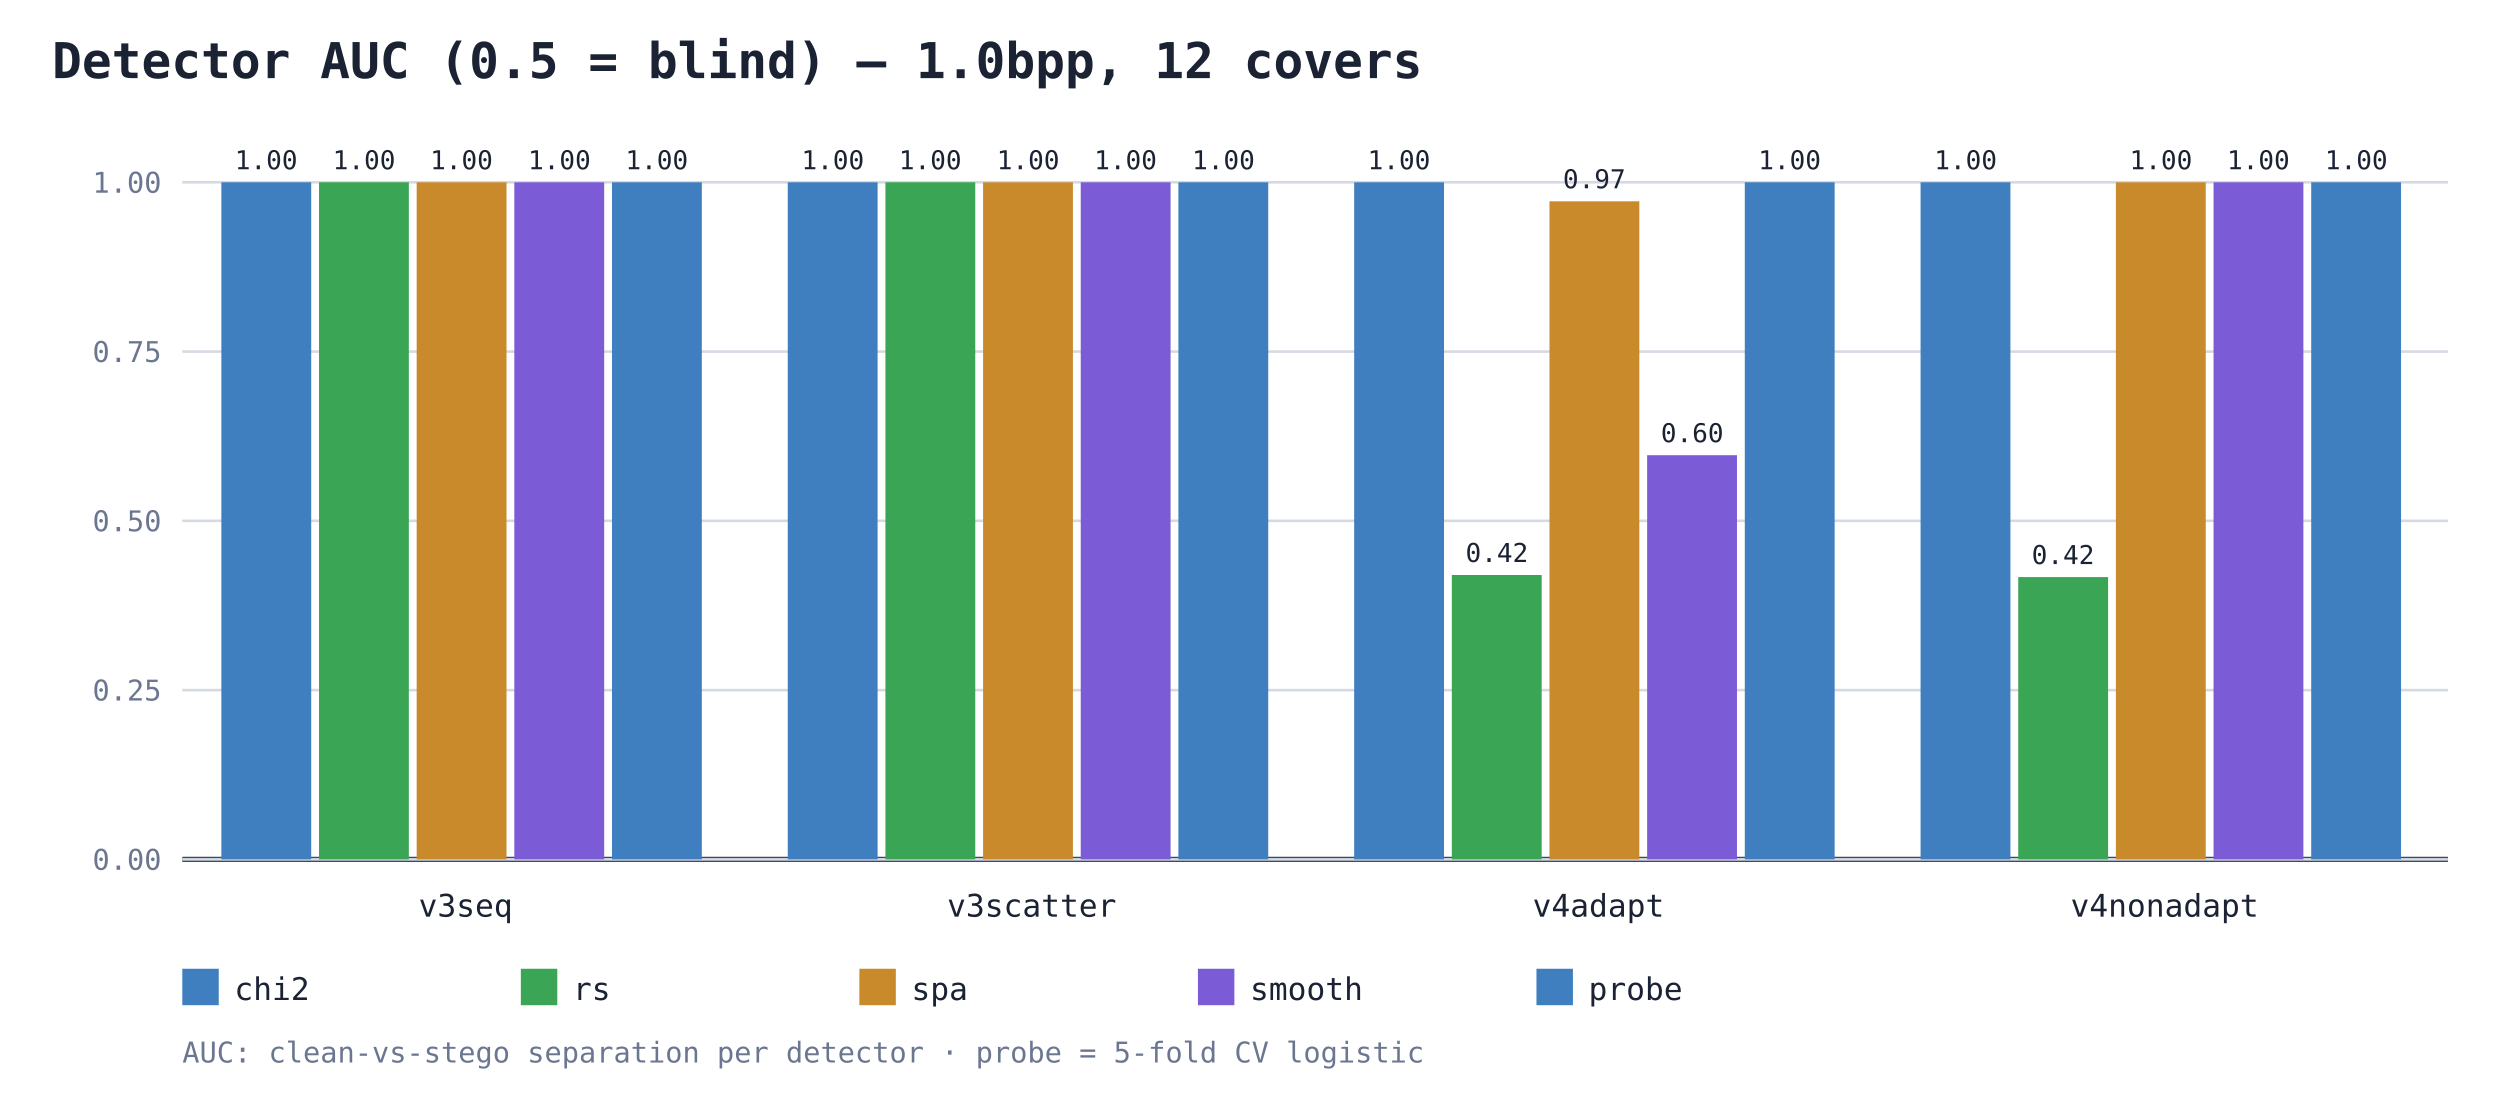
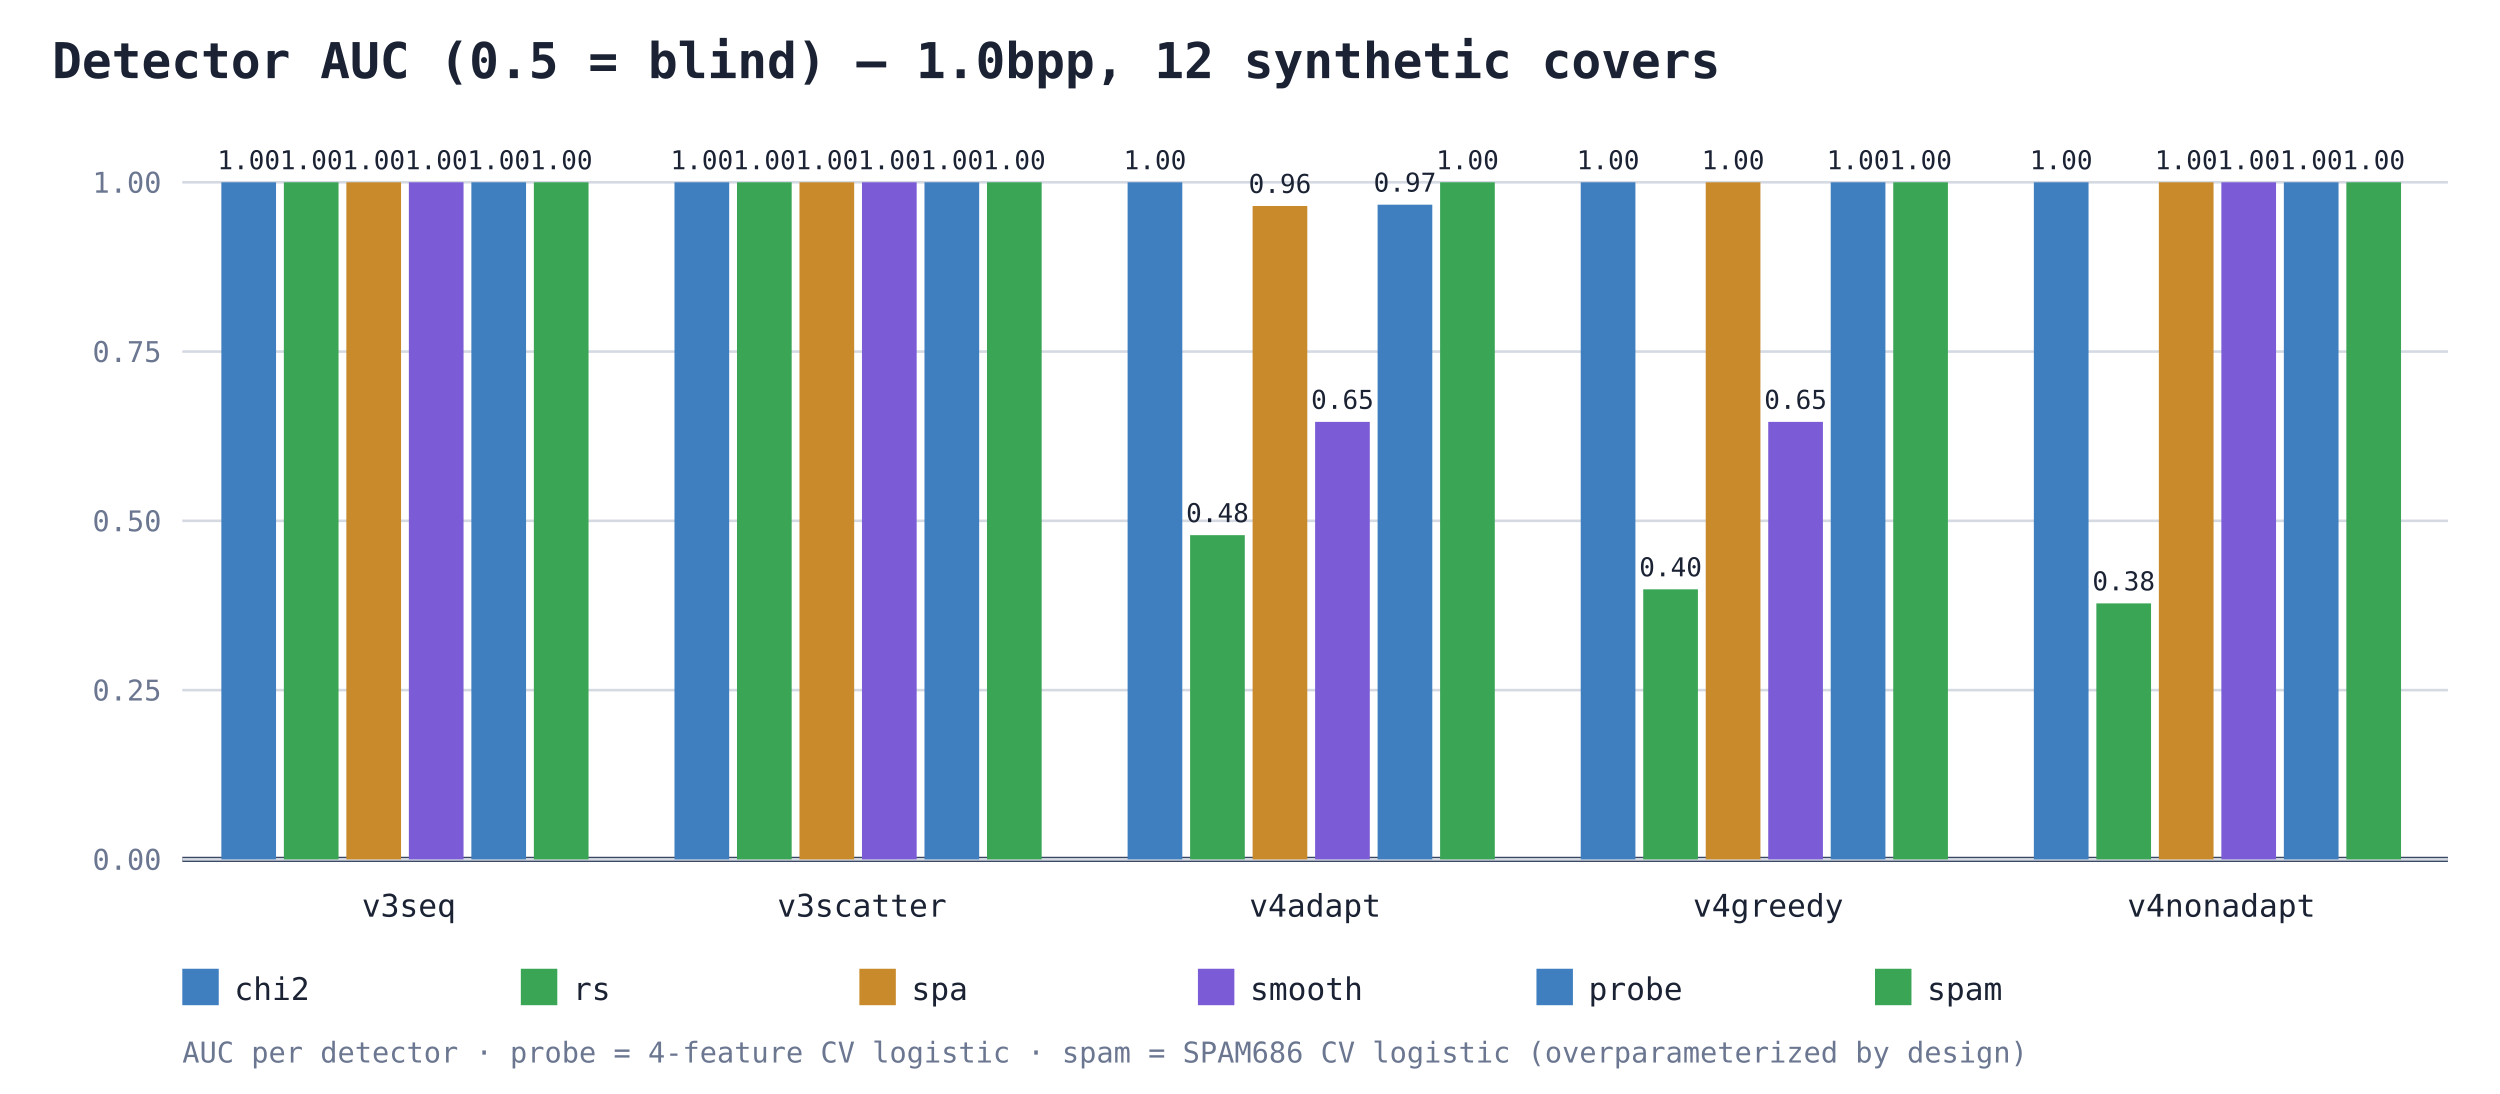
<svg xmlns="http://www.w3.org/2000/svg" width="960" height="420" viewBox="0 0 960 420" font-family="ui-monospace, Consolas, monospace">
-   <text x="20" y="30" font-size="19" font-weight="bold" fill="#1a2233">Detector AUC (0.5 = blind) — 1.0bpp, 12 covers</text>
+   <text x="20" y="30" font-size="19" font-weight="bold" fill="#1a2233">Detector AUC (0.5 = blind) — 1.0bpp, 12 synthetic covers</text>
  <line x1="70" y1="330" x2="940" y2="330" stroke="#3a4763" stroke-width="2" />
  <line x1="70" y1="330" x2="940" y2="330" stroke="#d4d9e2" />
  <text x="62" y="334" font-size="11" fill="#6b7690" text-anchor="end">0.00</text>
  <line x1="70" y1="265" x2="940" y2="265" stroke="#d4d9e2" />
  <text x="62" y="269" font-size="11" fill="#6b7690" text-anchor="end">0.25</text>
  <line x1="70" y1="200" x2="940" y2="200" stroke="#d4d9e2" />
  <text x="62" y="204" font-size="11" fill="#6b7690" text-anchor="end">0.50</text>
  <line x1="70" y1="135" x2="940" y2="135" stroke="#d4d9e2" />
  <text x="62" y="139" font-size="11" fill="#6b7690" text-anchor="end">0.75</text>
  <line x1="70" y1="70" x2="940" y2="70" stroke="#d4d9e2" />
  <text x="62" y="74" font-size="11" fill="#6b7690" text-anchor="end">1.00</text>
-   <rect x="85.0" y="70.0" width="34.5" height="260.0" fill="#3f7fbf" />
-   <text x="102.2" y="65.0" font-size="10" fill="#1a2233" text-anchor="middle">1.00</text>
-   <rect x="122.5" y="70.0" width="34.5" height="260.0" fill="#3aa655" />
-   <text x="139.8" y="65.0" font-size="10" fill="#1a2233" text-anchor="middle">1.00</text>
-   <rect x="160.0" y="70.0" width="34.5" height="260.0" fill="#c98a2b" />
-   <text x="177.2" y="65.0" font-size="10" fill="#1a2233" text-anchor="middle">1.00</text>
-   <rect x="197.5" y="70.0" width="34.5" height="260.0" fill="#7c5cd6" />
-   <text x="214.8" y="65.0" font-size="10" fill="#1a2233" text-anchor="middle">1.00</text>
-   <rect x="235.0" y="70.0" width="34.5" height="260.0" fill="#3f7fbf" />
-   <text x="252.2" y="65.0" font-size="10" fill="#1a2233" text-anchor="middle">1.00</text>
-   <text x="178.8" y="352" font-size="12" fill="#1a2233" text-anchor="middle">v3seq</text>
-   <rect x="302.5" y="70.0" width="34.5" height="260.0" fill="#3f7fbf" />
-   <text x="319.8" y="65.0" font-size="10" fill="#1a2233" text-anchor="middle">1.00</text>
-   <rect x="340.0" y="70.0" width="34.5" height="260.0" fill="#3aa655" />
-   <text x="357.2" y="65.0" font-size="10" fill="#1a2233" text-anchor="middle">1.00</text>
-   <rect x="377.5" y="70.0" width="34.5" height="260.0" fill="#c98a2b" />
-   <text x="394.8" y="65.0" font-size="10" fill="#1a2233" text-anchor="middle">1.00</text>
-   <rect x="415.0" y="70.0" width="34.5" height="260.0" fill="#7c5cd6" />
-   <text x="432.2" y="65.0" font-size="10" fill="#1a2233" text-anchor="middle">1.00</text>
-   <rect x="452.5" y="70.0" width="34.5" height="260.0" fill="#3f7fbf" />
-   <text x="469.8" y="65.0" font-size="10" fill="#1a2233" text-anchor="middle">1.00</text>
-   <text x="396.2" y="352" font-size="12" fill="#1a2233" text-anchor="middle">v3scatter</text>
-   <rect x="520.0" y="70.0" width="34.5" height="260.0" fill="#3f7fbf" />
-   <text x="537.2" y="65.0" font-size="10" fill="#1a2233" text-anchor="middle">1.00</text>
-   <rect x="557.5" y="220.8" width="34.5" height="109.2" fill="#3aa655" />
-   <text x="574.8" y="215.8" font-size="10" fill="#1a2233" text-anchor="middle">0.42</text>
-   <rect x="595.0" y="77.3" width="34.5" height="252.7" fill="#c98a2b" />
-   <text x="612.2" y="72.3" font-size="10" fill="#1a2233" text-anchor="middle">0.97</text>
-   <rect x="632.5" y="174.8" width="34.5" height="155.2" fill="#7c5cd6" />
-   <text x="649.8" y="169.8" font-size="10" fill="#1a2233" text-anchor="middle">0.60</text>
-   <rect x="670.0" y="70.0" width="34.5" height="260.0" fill="#3f7fbf" />
-   <text x="687.2" y="65.0" font-size="10" fill="#1a2233" text-anchor="middle">1.00</text>
-   <text x="613.8" y="352" font-size="12" fill="#1a2233" text-anchor="middle">v4adapt</text>
-   <rect x="737.5" y="70.0" width="34.5" height="260.0" fill="#3f7fbf" />
-   <text x="754.8" y="65.0" font-size="10" fill="#1a2233" text-anchor="middle">1.00</text>
-   <rect x="775.0" y="221.6" width="34.5" height="108.4" fill="#3aa655" />
-   <text x="792.2" y="216.6" font-size="10" fill="#1a2233" text-anchor="middle">0.42</text>
-   <rect x="812.5" y="70.0" width="34.5" height="260.0" fill="#c98a2b" />
-   <text x="829.8" y="65.0" font-size="10" fill="#1a2233" text-anchor="middle">1.00</text>
-   <rect x="850.0" y="70.0" width="34.5" height="260.0" fill="#7c5cd6" />
-   <text x="867.2" y="65.0" font-size="10" fill="#1a2233" text-anchor="middle">1.00</text>
-   <rect x="887.5" y="70.0" width="34.5" height="260.0" fill="#3f7fbf" />
-   <text x="904.8" y="65.0" font-size="10" fill="#1a2233" text-anchor="middle">1.00</text>
-   <text x="831.2" y="352" font-size="12" fill="#1a2233" text-anchor="middle">v4nonadapt</text>
+   <rect x="85.0" y="70.0" width="21.0" height="260.0" fill="#3f7fbf" />
+   <text x="95.5" y="65.0" font-size="10" fill="#1a2233" text-anchor="middle">1.00</text>
+   <rect x="109.0" y="70.0" width="21.0" height="260.0" fill="#3aa655" />
+   <text x="119.5" y="65.0" font-size="10" fill="#1a2233" text-anchor="middle">1.00</text>
+   <rect x="133.0" y="70.0" width="21.0" height="260.0" fill="#c98a2b" />
+   <text x="143.5" y="65.0" font-size="10" fill="#1a2233" text-anchor="middle">1.00</text>
+   <rect x="157.0" y="70.0" width="21.0" height="260.0" fill="#7c5cd6" />
+   <text x="167.5" y="65.0" font-size="10" fill="#1a2233" text-anchor="middle">1.00</text>
+   <rect x="181.0" y="70.0" width="21.0" height="260.0" fill="#3f7fbf" />
+   <text x="191.5" y="65.0" font-size="10" fill="#1a2233" text-anchor="middle">1.00</text>
+   <rect x="205.0" y="70.0" width="21.0" height="260.0" fill="#3aa655" />
+   <text x="215.5" y="65.0" font-size="10" fill="#1a2233" text-anchor="middle">1.00</text>
+   <text x="157.0" y="352" font-size="12" fill="#1a2233" text-anchor="middle">v3seq</text>
+   <rect x="259.0" y="70.0" width="21.0" height="260.0" fill="#3f7fbf" />
+   <text x="269.5" y="65.0" font-size="10" fill="#1a2233" text-anchor="middle">1.00</text>
+   <rect x="283.0" y="70.0" width="21.0" height="260.0" fill="#3aa655" />
+   <text x="293.5" y="65.0" font-size="10" fill="#1a2233" text-anchor="middle">1.00</text>
+   <rect x="307.0" y="70.0" width="21.0" height="260.0" fill="#c98a2b" />
+   <text x="317.5" y="65.0" font-size="10" fill="#1a2233" text-anchor="middle">1.00</text>
+   <rect x="331.0" y="70.0" width="21.0" height="260.0" fill="#7c5cd6" />
+   <text x="341.5" y="65.0" font-size="10" fill="#1a2233" text-anchor="middle">1.00</text>
+   <rect x="355.0" y="70.0" width="21.0" height="260.0" fill="#3f7fbf" />
+   <text x="365.5" y="65.0" font-size="10" fill="#1a2233" text-anchor="middle">1.00</text>
+   <rect x="379.0" y="70.0" width="21.0" height="260.0" fill="#3aa655" />
+   <text x="389.5" y="65.0" font-size="10" fill="#1a2233" text-anchor="middle">1.00</text>
+   <text x="331.0" y="352" font-size="12" fill="#1a2233" text-anchor="middle">v3scatter</text>
+   <rect x="433.0" y="70.0" width="21.0" height="260.0" fill="#3f7fbf" />
+   <text x="443.5" y="65.0" font-size="10" fill="#1a2233" text-anchor="middle">1.00</text>
+   <rect x="457.0" y="205.5" width="21.0" height="124.5" fill="#3aa655" />
+   <text x="467.5" y="200.5" font-size="10" fill="#1a2233" text-anchor="middle">0.48</text>
+   <rect x="481.0" y="79.1" width="21.0" height="250.9" fill="#c98a2b" />
+   <text x="491.5" y="74.1" font-size="10" fill="#1a2233" text-anchor="middle">0.96</text>
+   <rect x="505.0" y="162.0" width="21.0" height="168.0" fill="#7c5cd6" />
+   <text x="515.5" y="157.0" font-size="10" fill="#1a2233" text-anchor="middle">0.65</text>
+   <rect x="529.0" y="78.6" width="21.0" height="251.4" fill="#3f7fbf" />
+   <text x="539.5" y="73.6" font-size="10" fill="#1a2233" text-anchor="middle">0.97</text>
+   <rect x="553.0" y="70.0" width="21.0" height="260.0" fill="#3aa655" />
+   <text x="563.5" y="65.0" font-size="10" fill="#1a2233" text-anchor="middle">1.00</text>
+   <text x="505.0" y="352" font-size="12" fill="#1a2233" text-anchor="middle">v4adapt</text>
+   <rect x="607.0" y="70.0" width="21.0" height="260.0" fill="#3f7fbf" />
+   <text x="617.5" y="65.0" font-size="10" fill="#1a2233" text-anchor="middle">1.00</text>
+   <rect x="631.0" y="226.3" width="21.0" height="103.7" fill="#3aa655" />
+   <text x="641.5" y="221.3" font-size="10" fill="#1a2233" text-anchor="middle">0.40</text>
+   <rect x="655.0" y="70.0" width="21.0" height="260.0" fill="#c98a2b" />
+   <text x="665.5" y="65.0" font-size="10" fill="#1a2233" text-anchor="middle">1.00</text>
+   <rect x="679.0" y="162.0" width="21.0" height="168.0" fill="#7c5cd6" />
+   <text x="689.5" y="157.0" font-size="10" fill="#1a2233" text-anchor="middle">0.65</text>
+   <rect x="703.0" y="70.0" width="21.0" height="260.0" fill="#3f7fbf" />
+   <text x="713.5" y="65.0" font-size="10" fill="#1a2233" text-anchor="middle">1.00</text>
+   <rect x="727.0" y="70.0" width="21.0" height="260.0" fill="#3aa655" />
+   <text x="737.5" y="65.0" font-size="10" fill="#1a2233" text-anchor="middle">1.00</text>
+   <text x="679.0" y="352" font-size="12" fill="#1a2233" text-anchor="middle">v4greedy</text>
+   <rect x="781.0" y="70.0" width="21.0" height="260.0" fill="#3f7fbf" />
+   <text x="791.5" y="65.0" font-size="10" fill="#1a2233" text-anchor="middle">1.00</text>
+   <rect x="805.0" y="231.7" width="21.0" height="98.3" fill="#3aa655" />
+   <text x="815.5" y="226.7" font-size="10" fill="#1a2233" text-anchor="middle">0.38</text>
+   <rect x="829.0" y="70.0" width="21.0" height="260.0" fill="#c98a2b" />
+   <text x="839.5" y="65.0" font-size="10" fill="#1a2233" text-anchor="middle">1.00</text>
+   <rect x="853.0" y="70.0" width="21.0" height="260.0" fill="#7c5cd6" />
+   <text x="863.5" y="65.0" font-size="10" fill="#1a2233" text-anchor="middle">1.00</text>
+   <rect x="877.0" y="70.0" width="21.0" height="260.0" fill="#3f7fbf" />
+   <text x="887.5" y="65.0" font-size="10" fill="#1a2233" text-anchor="middle">1.00</text>
+   <rect x="901.0" y="70.0" width="21.0" height="260.0" fill="#3aa655" />
+   <text x="911.5" y="65.0" font-size="10" fill="#1a2233" text-anchor="middle">1.00</text>
+   <text x="853.0" y="352" font-size="12" fill="#1a2233" text-anchor="middle">v4nonadapt</text>
  <rect x="70" y="372" width="14" height="14" fill="#3f7fbf" />
  <text x="90" y="384" font-size="12" fill="#1a2233">chi2</text>
  <rect x="200" y="372" width="14" height="14" fill="#3aa655" />
  <text x="220" y="384" font-size="12" fill="#1a2233">rs</text>
  <rect x="330" y="372" width="14" height="14" fill="#c98a2b" />
  <text x="350" y="384" font-size="12" fill="#1a2233">spa</text>
  <rect x="460" y="372" width="14" height="14" fill="#7c5cd6" />
  <text x="480" y="384" font-size="12" fill="#1a2233">smooth</text>
  <rect x="590" y="372" width="14" height="14" fill="#3f7fbf" />
  <text x="610" y="384" font-size="12" fill="#1a2233">probe</text>
-   <text x="70" y="408" font-size="11" fill="#6b7690">AUC: clean-vs-stego separation per detector · probe = 5-fold CV logistic</text>
+   <rect x="720" y="372" width="14" height="14" fill="#3aa655" />
+   <text x="740" y="384" font-size="12" fill="#1a2233">spam</text>
+   <text x="70" y="408" font-size="11" fill="#6b7690">AUC per detector · probe = 4-feature CV logistic · spam = SPAM686 CV logistic (overparameterized by design)</text>
</svg>
